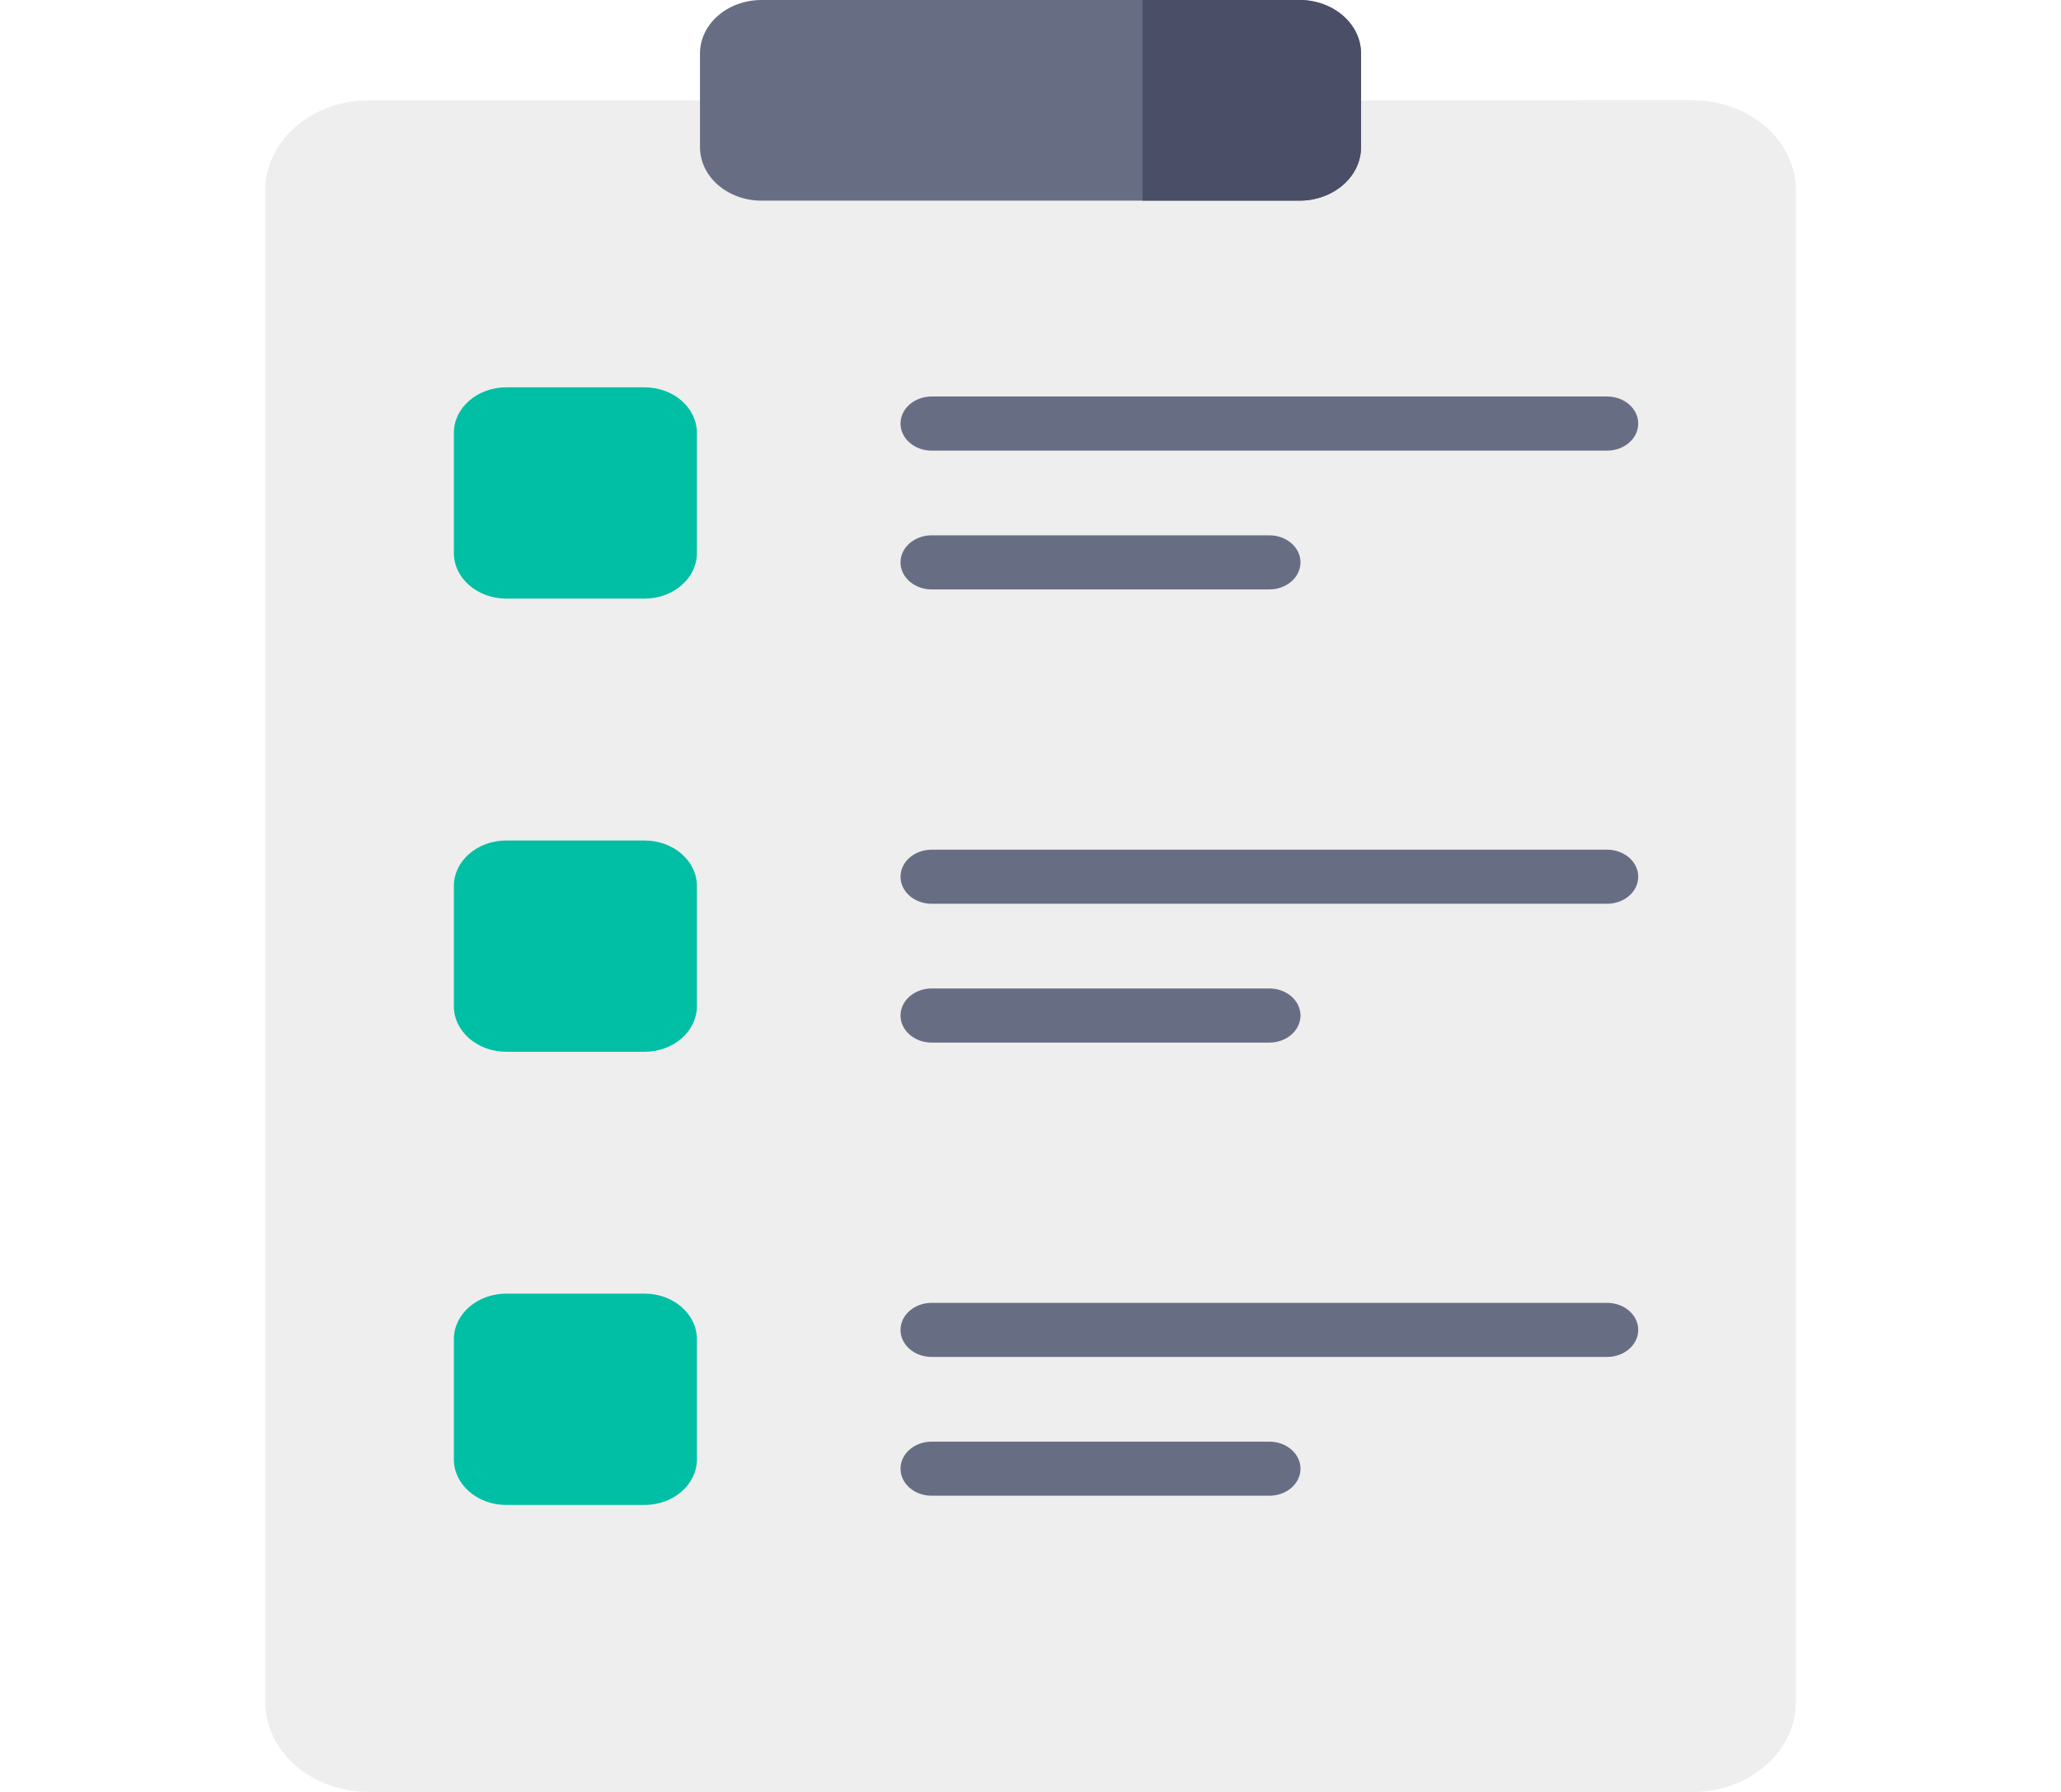
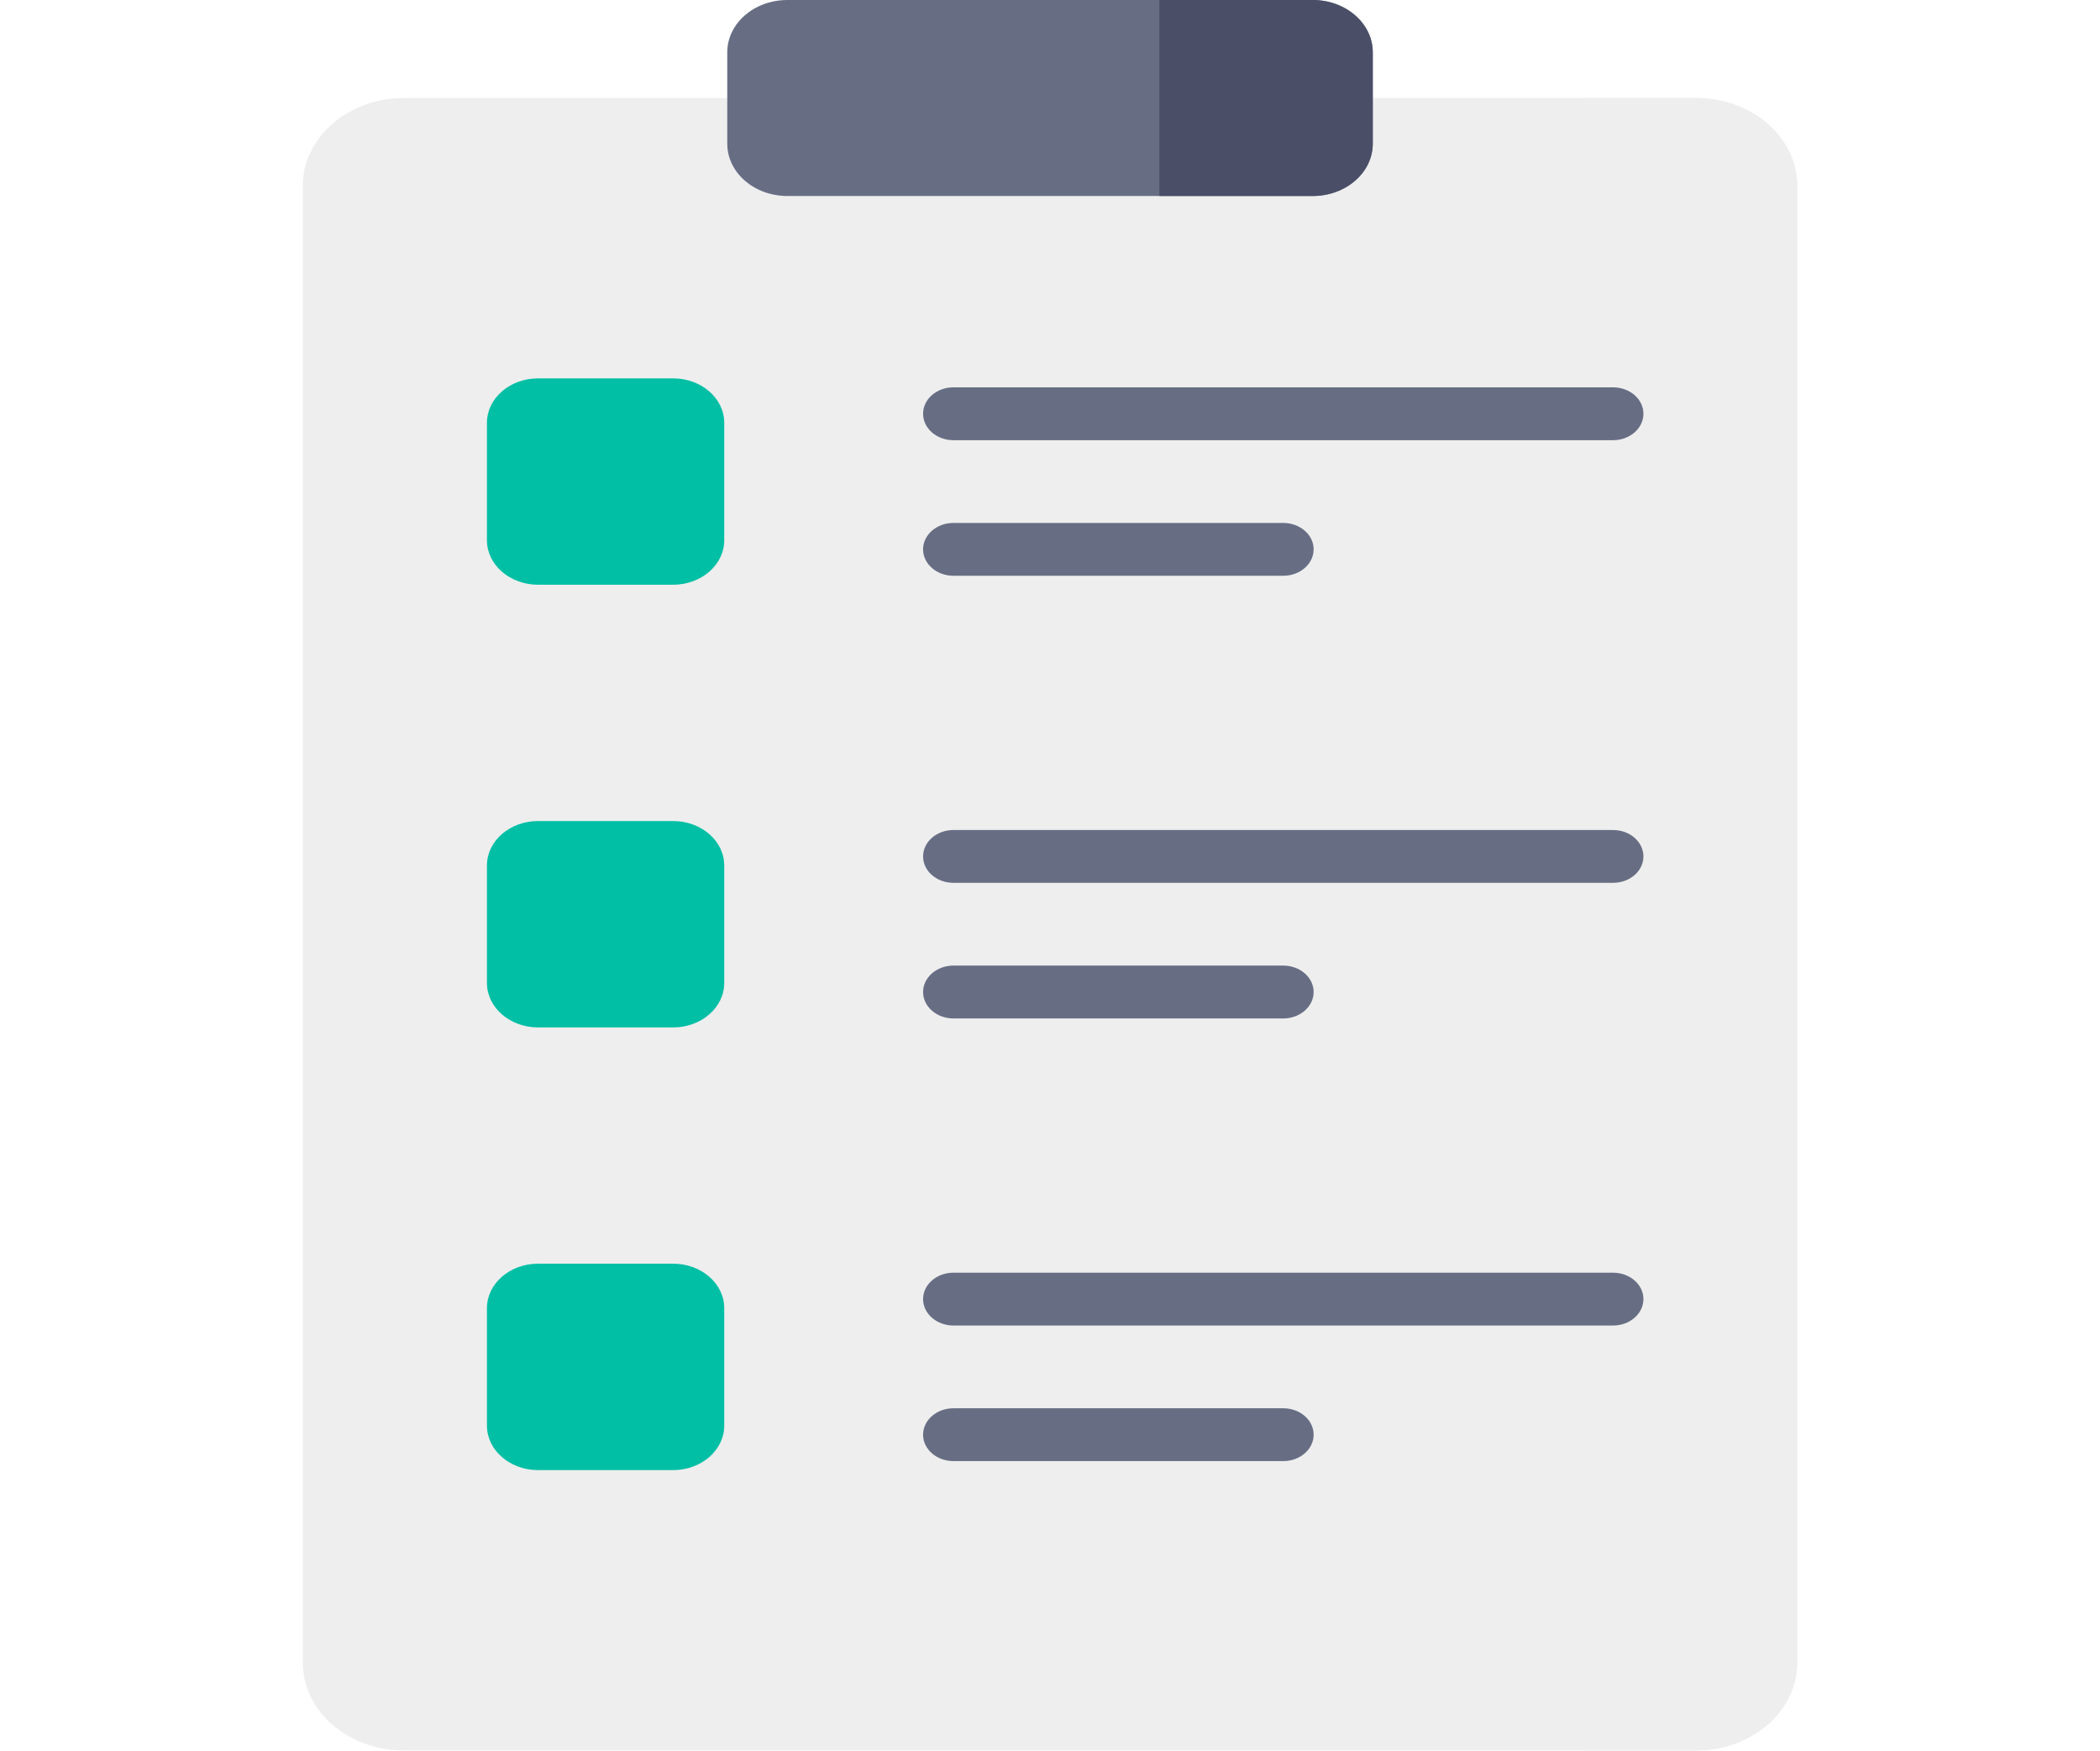
- <svg xmlns="http://www.w3.org/2000/svg" width="46" height="40" viewBox="0 0 46 40" fill="none">
+ <svg xmlns="http://www.w3.org/2000/svg" width="48" height="40" viewBox="0 0 46 40" fill="none">
  <path d="M37.767 2.24H8.233C6.955 2.24 5.92 3.14 5.92 4.251V37.989C5.92 39.099 6.955 40 8.233 40H37.767C39.045 40 40.08 39.099 40.08 37.989V4.251C40.08 3.14 39.045 2.24 37.767 2.24Z" fill="#EEEEEE" />
  <path d="M37.767 2.24H35.203V40H37.767C39.045 40 40.08 39.099 40.08 37.989V4.251C40.08 3.14 39.045 2.24 37.767 2.24Z" fill="#EEEEEE" />
  <path d="M29.002 4.479H16.998C16.238 4.479 15.623 3.944 15.623 3.283V1.196C15.623 0.535 16.238 0 16.998 0H29.002C29.762 0 30.377 0.535 30.377 1.196V3.283C30.378 3.944 29.762 4.479 29.002 4.479V4.479Z" fill="#676E84" />
  <path d="M29.002 0H25.5V4.479H29.002C29.762 4.479 30.378 3.944 30.378 3.283V1.196C30.378 0.535 29.762 0 29.002 0V0Z" fill="#4A4E67" />
  <path d="M14.385 13.362H11.3C10.654 13.362 10.13 12.907 10.13 12.345V9.663C10.13 9.101 10.654 8.646 11.3 8.646H14.385C15.031 8.646 15.554 9.101 15.554 9.663V12.345C15.554 12.907 15.031 13.362 14.385 13.362Z" fill="#00BFA5" />
  <path d="M14.385 23.478H11.3C10.654 23.478 10.13 23.023 10.13 22.461V19.778C10.13 19.217 10.654 18.762 11.3 18.762H14.385C15.031 18.762 15.554 19.217 15.554 19.778V22.461C15.554 23.023 15.031 23.478 14.385 23.478Z" fill="#00BFA5" />
  <path d="M14.385 33.594H11.3C10.654 33.594 10.13 33.138 10.13 32.577V29.894C10.13 29.332 10.654 28.877 11.3 28.877H14.385C15.031 28.877 15.554 29.332 15.554 29.894V32.577C15.554 33.138 15.031 33.594 14.385 33.594Z" fill="#00BFA5" />
  <path d="M28.332 13.157H20.793C20.41 13.157 20.099 12.887 20.099 12.553C20.099 12.22 20.41 11.95 20.793 11.95H28.332C28.715 11.95 29.026 12.22 29.026 12.553C29.026 12.887 28.715 13.157 28.332 13.157Z" fill="#676E84" />
  <path d="M35.87 10.059H20.793C20.41 10.059 20.099 9.788 20.099 9.455C20.099 9.121 20.41 8.851 20.793 8.851H35.87C36.253 8.851 36.564 9.122 36.564 9.455C36.564 9.788 36.253 10.059 35.87 10.059Z" fill="#676E84" />
  <path d="M28.332 23.273H20.793C20.41 23.273 20.099 23.002 20.099 22.669C20.099 22.336 20.41 22.065 20.793 22.065H28.332C28.715 22.065 29.026 22.336 29.026 22.669C29.026 23.002 28.715 23.273 28.332 23.273Z" fill="#676E84" />
  <path d="M35.87 20.174H20.793C20.41 20.174 20.099 19.904 20.099 19.571C20.099 19.237 20.41 18.967 20.793 18.967H35.87C36.253 18.967 36.564 19.237 36.564 19.571C36.564 19.904 36.253 20.174 35.87 20.174Z" fill="#676E84" />
  <path d="M28.332 33.388H20.793C20.41 33.388 20.099 33.118 20.099 32.785C20.099 32.451 20.41 32.181 20.793 32.181H28.332C28.715 32.181 29.026 32.451 29.026 32.785C29.026 33.118 28.715 33.388 28.332 33.388Z" fill="#676E84" />
  <path d="M35.87 30.29H20.793C20.41 30.29 20.099 30.02 20.099 29.686C20.099 29.353 20.41 29.083 20.793 29.083H35.87C36.253 29.083 36.564 29.353 36.564 29.686C36.564 30.02 36.253 30.29 35.87 30.29Z" fill="#676E84" />
</svg>
